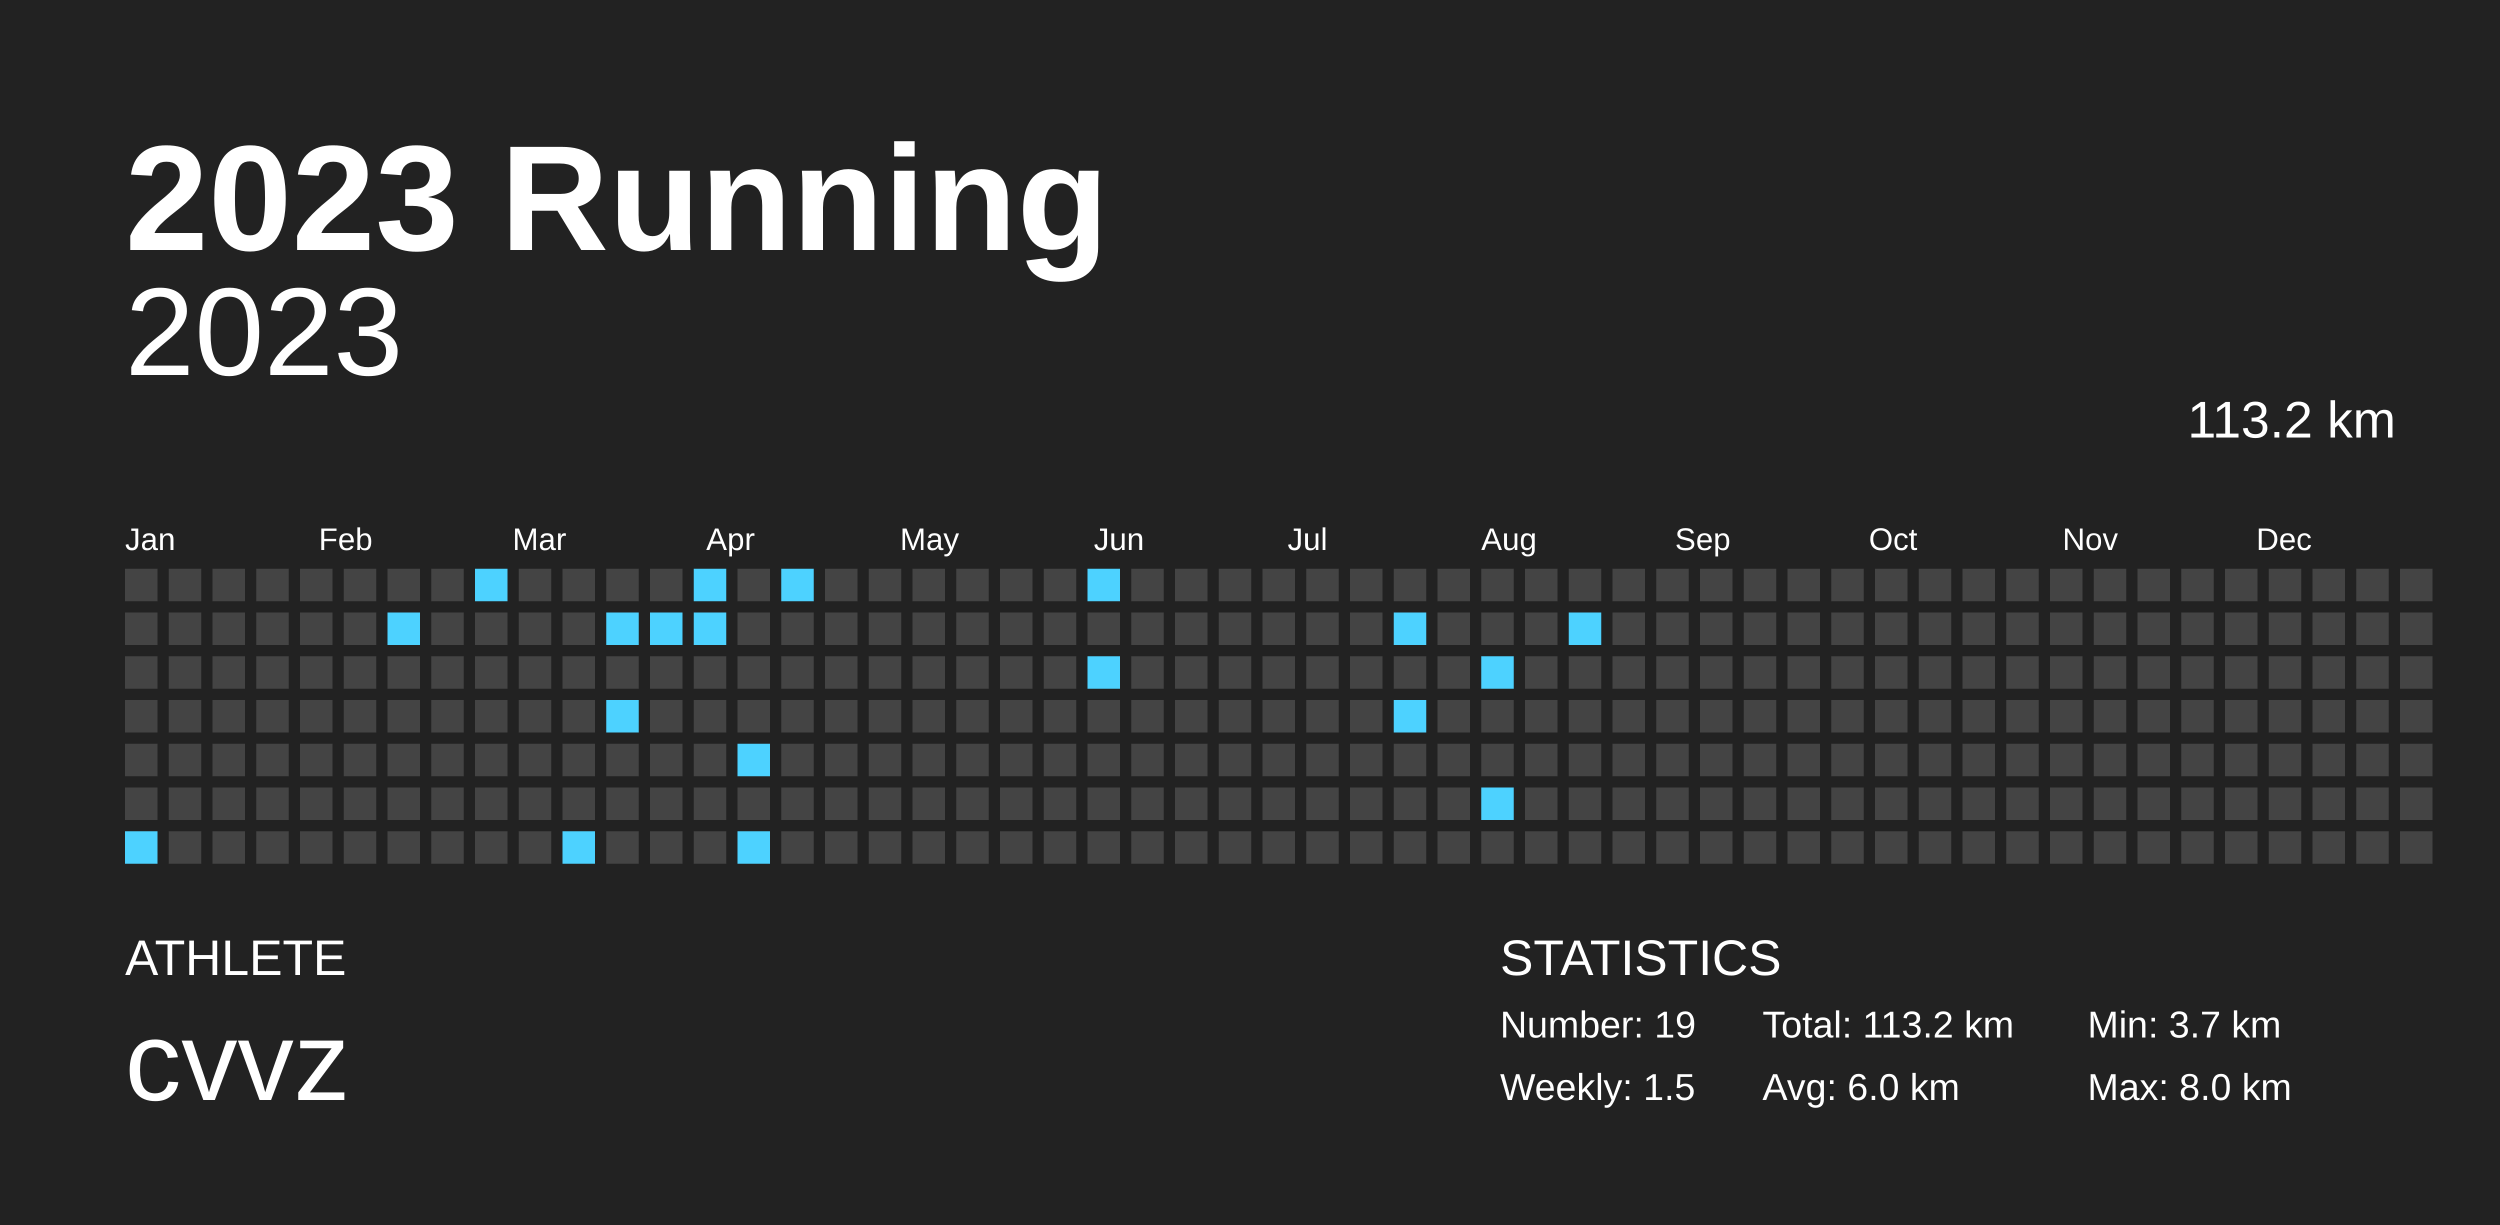
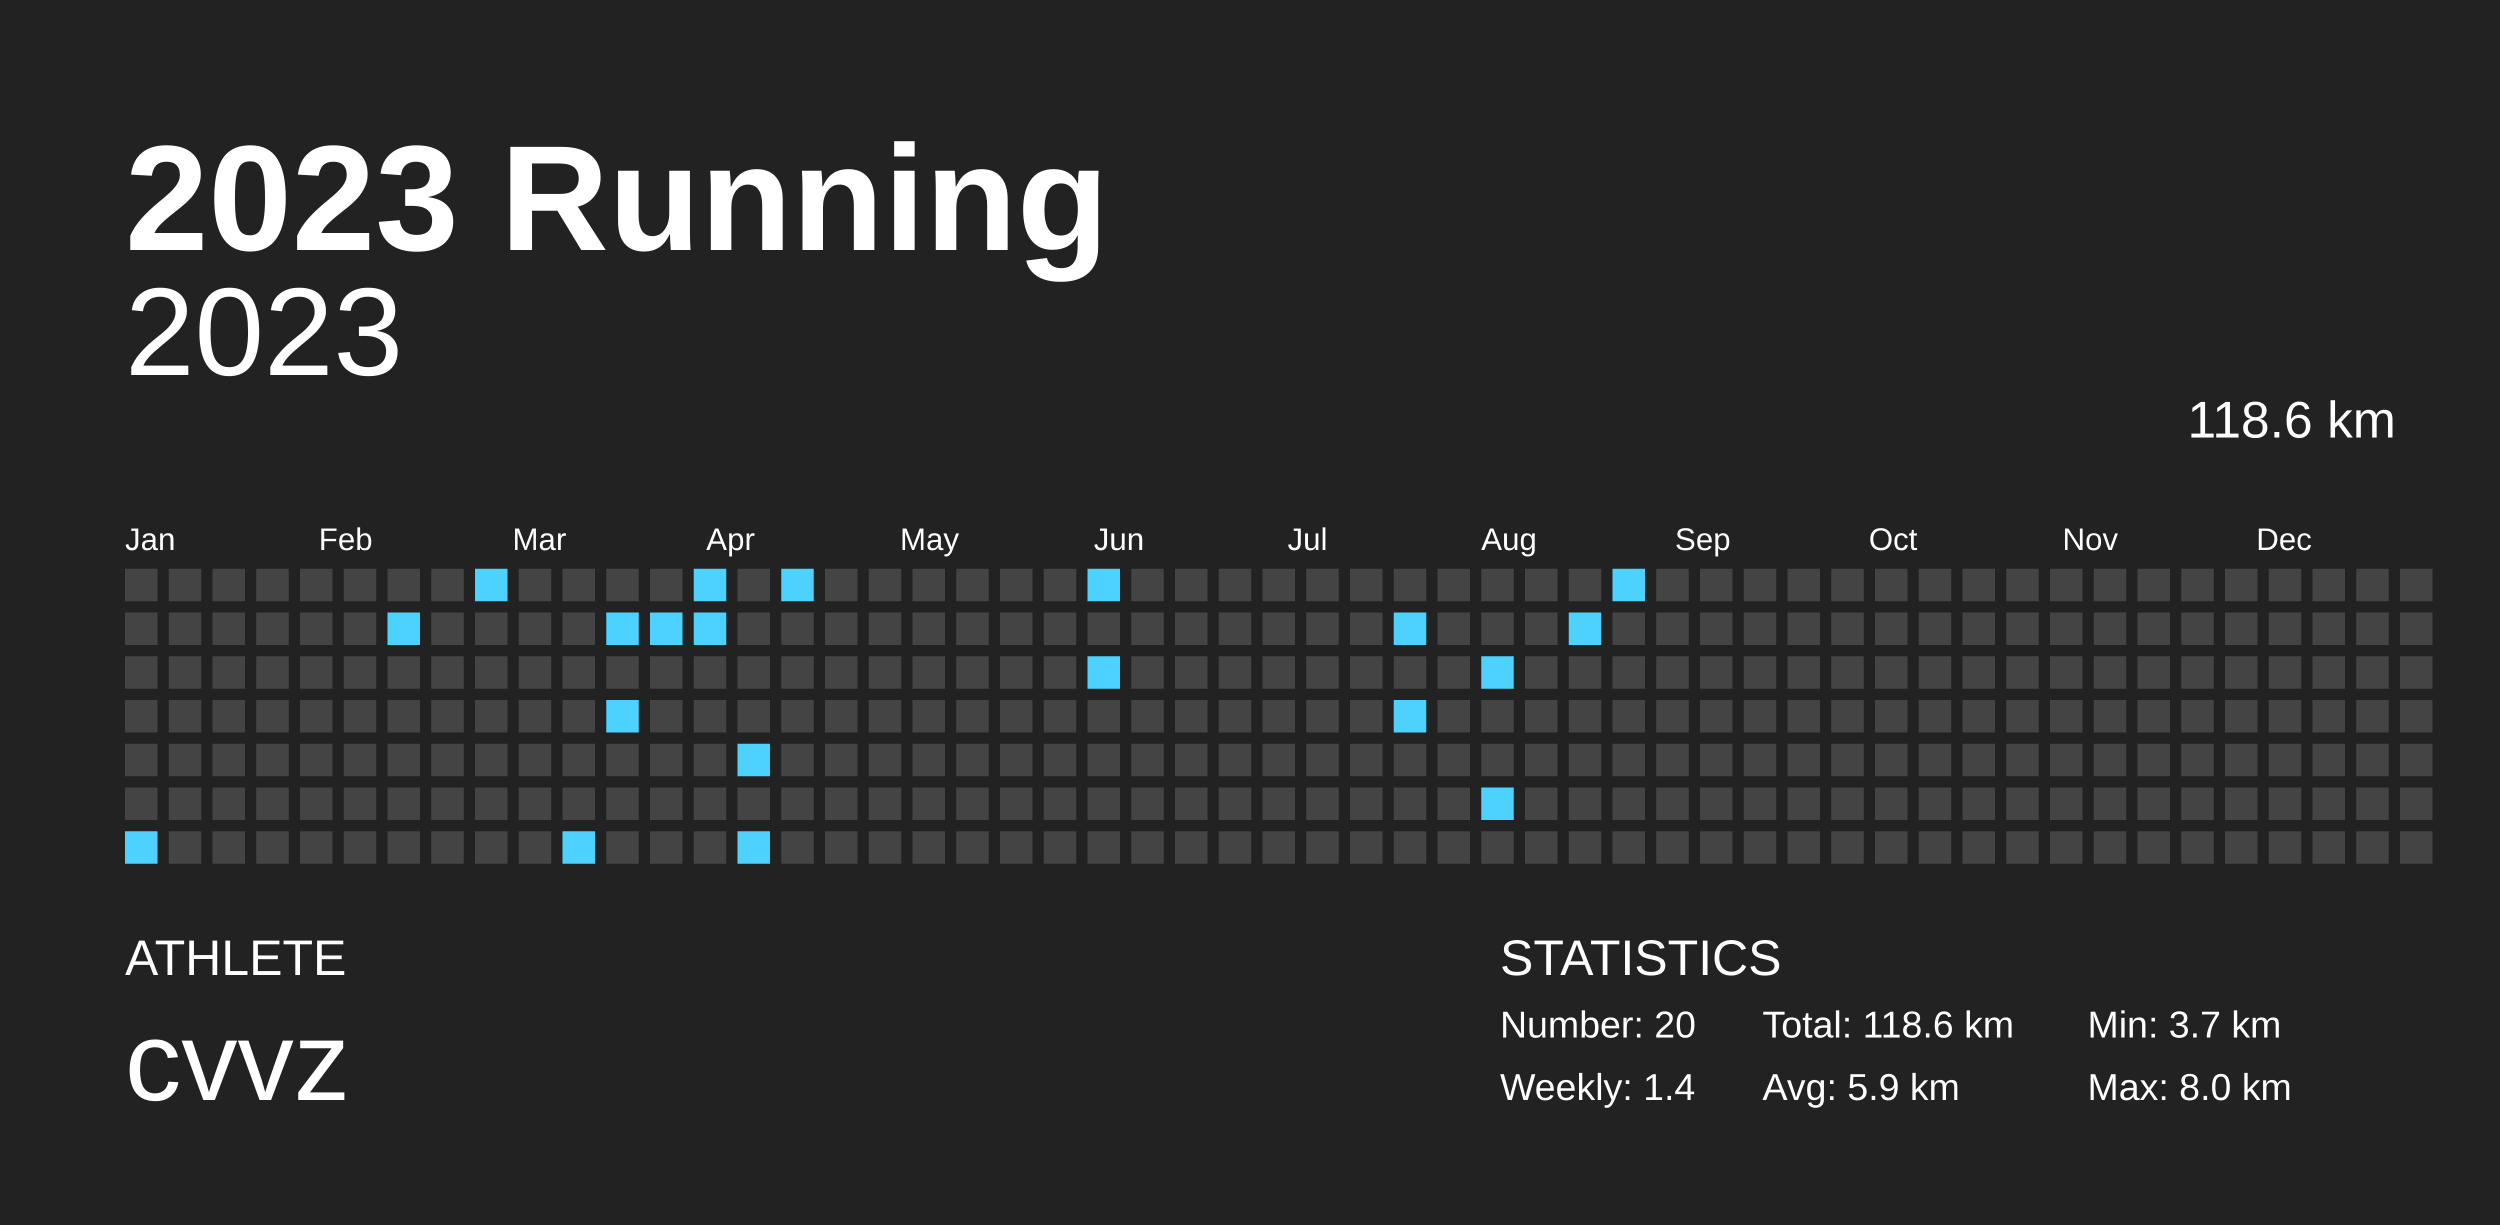
<svg xmlns="http://www.w3.org/2000/svg" baseProfile="full" height="98mm" version="1.1" viewBox="0,0,200,98" width="200mm">
  <defs />
  <rect fill="#222222" height="98" width="200" x="0" y="0" />
  <text fill="#FFFFFF" style="font-size:12px; font-family:Arial; font-weight:bold;" x="10" y="20">2023 Running</text>
  <text fill="#FFFFFF" style="font-size:4px; font-family:Arial" x="10" y="78">ATHLETE</text>
  <text fill="#FFFFFF" style="font-size:9px; font-family:Arial" x="10" y="88">cvvz</text>
  <text fill="#FFFFFF" style="font-size:4px; font-family:Arial" x="120" y="78">STATISTICS</text>
-   <text fill="#FFFFFF" style="font-size:3px; font-family:Arial" x="120" y="83">Number: 19</text>
-   <text fill="#FFFFFF" style="font-size:3px; font-family:Arial" x="120" y="88">Weekly: 1.5</text>
-   <text fill="#FFFFFF" style="font-size:3px; font-family:Arial" x="141" y="83">Total: 113.2 km</text>
-   <text fill="#FFFFFF" style="font-size:3px; font-family:Arial" x="141" y="88">Avg: 6.0 km</text>
+   <text fill="#FFFFFF" style="font-size:3px; font-family:Arial" x="120" y="83">Number: 20</text>
+   <text fill="#FFFFFF" style="font-size:3px; font-family:Arial" x="120" y="88">Weekly: 1.4</text>
+   <text fill="#FFFFFF" style="font-size:3px; font-family:Arial" x="141" y="83">Total: 118.6 km</text>
+   <text fill="#FFFFFF" style="font-size:3px; font-family:Arial" x="141" y="88">Avg: 5.9 km</text>
  <text fill="#FFFFFF" style="font-size:3px; font-family:Arial" x="167" y="83">Min: 3.7 km</text>
  <text fill="#FFFFFF" style="font-size:3px; font-family:Arial" x="167" y="88">Max: 8.0 km</text>
  <text alignment-baseline="hanging" fill="#FFFFFF" style="font-size:10.0px; font-family:Arial;" x="10" y="30">2023</text>
-   <text alignment-baseline="hanging" fill="#FFFFFF" style="font-size:4.125px; font-family:Arial;" x="175" y="35">113.2 km</text>
+   <text alignment-baseline="hanging" fill="#FFFFFF" style="font-size:4.125px; font-family:Arial;" x="175" y="35">118.6 km</text>
  <text fill="#FFFFFF" style="font-size:2.5px; font-family:Arial" x="10.0" y="44">Jan</text>
  <text fill="#FFFFFF" style="font-size:2.5px; font-family:Arial" x="25.5" y="44">Feb</text>
  <text fill="#FFFFFF" style="font-size:2.5px; font-family:Arial" x="41.0" y="44">Mar</text>
  <text fill="#FFFFFF" style="font-size:2.5px; font-family:Arial" x="56.5" y="44">Apr</text>
  <text fill="#FFFFFF" style="font-size:2.5px; font-family:Arial" x="72.0" y="44">May</text>
  <text fill="#FFFFFF" style="font-size:2.5px; font-family:Arial" x="87.5" y="44">Jun</text>
  <text fill="#FFFFFF" style="font-size:2.5px; font-family:Arial" x="103.0" y="44">Jul</text>
  <text fill="#FFFFFF" style="font-size:2.5px; font-family:Arial" x="118.5" y="44">Aug</text>
  <text fill="#FFFFFF" style="font-size:2.5px; font-family:Arial" x="134.0" y="44">Sep</text>
  <text fill="#FFFFFF" style="font-size:2.5px; font-family:Arial" x="149.5" y="44">Oct</text>
  <text fill="#FFFFFF" style="font-size:2.5px; font-family:Arial" x="165.0" y="44">Nov</text>
  <text fill="#FFFFFF" style="font-size:2.5px; font-family:Arial" x="180.5" y="44">Dec</text>
  <rect fill="#444444" height="2.6" width="2.6" x="10.0" y="45.5" />
  <rect fill="#444444" height="2.6" width="2.6" x="10.0" y="49.0" />
  <rect fill="#444444" height="2.6" width="2.6" x="10.0" y="52.5" />
  <rect fill="#444444" height="2.6" width="2.6" x="10.0" y="56.0" />
  <rect fill="#444444" height="2.6" width="2.6" x="10.0" y="59.5" />
  <rect fill="#444444" height="2.6" width="2.6" x="10.0" y="63.0" />
  <rect fill="#4dd2ff" height="2.6" width="2.6" x="10.0" y="66.5" />
  <rect fill="#444444" height="2.6" width="2.6" x="13.5" y="45.5" />
  <rect fill="#444444" height="2.6" width="2.6" x="13.5" y="49.0" />
  <rect fill="#444444" height="2.6" width="2.6" x="13.5" y="52.5" />
  <rect fill="#444444" height="2.6" width="2.6" x="13.5" y="56.0" />
  <rect fill="#444444" height="2.6" width="2.6" x="13.5" y="59.5" />
  <rect fill="#444444" height="2.6" width="2.6" x="13.5" y="63.0" />
  <rect fill="#444444" height="2.6" width="2.6" x="13.5" y="66.5" />
  <rect fill="#444444" height="2.6" width="2.6" x="17.0" y="45.5" />
  <rect fill="#444444" height="2.6" width="2.6" x="17.0" y="49.0" />
  <rect fill="#444444" height="2.6" width="2.6" x="17.0" y="52.5" />
  <rect fill="#444444" height="2.6" width="2.6" x="17.0" y="56.0" />
  <rect fill="#444444" height="2.6" width="2.6" x="17.0" y="59.5" />
  <rect fill="#444444" height="2.6" width="2.6" x="17.0" y="63.0" />
  <rect fill="#444444" height="2.6" width="2.6" x="17.0" y="66.5" />
  <rect fill="#444444" height="2.6" width="2.6" x="20.5" y="45.5" />
  <rect fill="#444444" height="2.6" width="2.6" x="20.5" y="49.0" />
  <rect fill="#444444" height="2.6" width="2.6" x="20.5" y="52.5" />
  <rect fill="#444444" height="2.6" width="2.6" x="20.5" y="56.0" />
  <rect fill="#444444" height="2.6" width="2.6" x="20.5" y="59.5" />
  <rect fill="#444444" height="2.6" width="2.6" x="20.5" y="63.0" />
  <rect fill="#444444" height="2.6" width="2.6" x="20.5" y="66.5" />
  <rect fill="#444444" height="2.6" width="2.6" x="24.0" y="45.5" />
  <rect fill="#444444" height="2.6" width="2.6" x="24.0" y="49.0" />
  <rect fill="#444444" height="2.6" width="2.6" x="24.0" y="52.5" />
  <rect fill="#444444" height="2.6" width="2.6" x="24.0" y="56.0" />
  <rect fill="#444444" height="2.6" width="2.6" x="24.0" y="59.5" />
  <rect fill="#444444" height="2.6" width="2.6" x="24.0" y="63.0" />
  <rect fill="#444444" height="2.6" width="2.6" x="24.0" y="66.5" />
  <rect fill="#444444" height="2.6" width="2.6" x="27.5" y="45.5" />
  <rect fill="#444444" height="2.6" width="2.6" x="27.5" y="49.0" />
  <rect fill="#444444" height="2.6" width="2.6" x="27.5" y="52.5" />
  <rect fill="#444444" height="2.6" width="2.6" x="27.5" y="56.0" />
  <rect fill="#444444" height="2.6" width="2.6" x="27.5" y="59.5" />
  <rect fill="#444444" height="2.6" width="2.6" x="27.5" y="63.0" />
  <rect fill="#444444" height="2.6" width="2.6" x="27.5" y="66.5" />
  <rect fill="#444444" height="2.6" width="2.6" x="31.0" y="45.5" />
  <rect fill="#4dd2ff" height="2.6" width="2.6" x="31.0" y="49.0" />
  <rect fill="#444444" height="2.6" width="2.6" x="31.0" y="52.5" />
  <rect fill="#444444" height="2.6" width="2.6" x="31.0" y="56.0" />
  <rect fill="#444444" height="2.6" width="2.6" x="31.0" y="59.5" />
  <rect fill="#444444" height="2.6" width="2.6" x="31.0" y="63.0" />
  <rect fill="#444444" height="2.6" width="2.6" x="31.0" y="66.5" />
  <rect fill="#444444" height="2.6" width="2.6" x="34.5" y="45.5" />
  <rect fill="#444444" height="2.6" width="2.6" x="34.5" y="49.0" />
  <rect fill="#444444" height="2.6" width="2.6" x="34.5" y="52.5" />
  <rect fill="#444444" height="2.6" width="2.6" x="34.5" y="56.0" />
  <rect fill="#444444" height="2.6" width="2.6" x="34.5" y="59.5" />
  <rect fill="#444444" height="2.6" width="2.6" x="34.5" y="63.0" />
  <rect fill="#444444" height="2.6" width="2.6" x="34.5" y="66.5" />
  <rect fill="#4dd2ff" height="2.6" width="2.6" x="38.0" y="45.5" />
  <rect fill="#444444" height="2.6" width="2.6" x="38.0" y="49.0" />
  <rect fill="#444444" height="2.6" width="2.6" x="38.0" y="52.5" />
  <rect fill="#444444" height="2.6" width="2.6" x="38.0" y="56.0" />
  <rect fill="#444444" height="2.6" width="2.6" x="38.0" y="59.5" />
  <rect fill="#444444" height="2.6" width="2.6" x="38.0" y="63.0" />
  <rect fill="#444444" height="2.6" width="2.6" x="38.0" y="66.5" />
  <rect fill="#444444" height="2.6" width="2.6" x="41.5" y="45.5" />
  <rect fill="#444444" height="2.6" width="2.6" x="41.5" y="49.0" />
  <rect fill="#444444" height="2.6" width="2.6" x="41.5" y="52.5" />
  <rect fill="#444444" height="2.6" width="2.6" x="41.5" y="56.0" />
  <rect fill="#444444" height="2.6" width="2.6" x="41.5" y="59.5" />
  <rect fill="#444444" height="2.6" width="2.6" x="41.5" y="63.0" />
  <rect fill="#444444" height="2.6" width="2.6" x="41.5" y="66.5" />
  <rect fill="#444444" height="2.6" width="2.6" x="45.0" y="45.5" />
  <rect fill="#444444" height="2.6" width="2.6" x="45.0" y="49.0" />
  <rect fill="#444444" height="2.6" width="2.6" x="45.0" y="52.5" />
  <rect fill="#444444" height="2.6" width="2.6" x="45.0" y="56.0" />
  <rect fill="#444444" height="2.6" width="2.6" x="45.0" y="59.5" />
  <rect fill="#444444" height="2.6" width="2.6" x="45.0" y="63.0" />
  <rect fill="#4dd2ff" height="2.6" width="2.6" x="45.0" y="66.5" />
  <rect fill="#444444" height="2.6" width="2.6" x="48.5" y="45.5" />
  <rect fill="#4dd2ff" height="2.6" width="2.6" x="48.5" y="49.0" />
  <rect fill="#444444" height="2.6" width="2.6" x="48.5" y="52.5" />
  <rect fill="#4dd2ff" height="2.6" width="2.6" x="48.5" y="56.0" />
  <rect fill="#444444" height="2.6" width="2.6" x="48.5" y="59.5" />
  <rect fill="#444444" height="2.6" width="2.6" x="48.5" y="63.0" />
  <rect fill="#444444" height="2.6" width="2.6" x="48.5" y="66.5" />
  <rect fill="#444444" height="2.6" width="2.6" x="52.0" y="45.5" />
  <rect fill="#4dd2ff" height="2.6" width="2.6" x="52.0" y="49.0" />
  <rect fill="#444444" height="2.6" width="2.6" x="52.0" y="52.5" />
  <rect fill="#444444" height="2.6" width="2.6" x="52.0" y="56.0" />
  <rect fill="#444444" height="2.6" width="2.6" x="52.0" y="59.5" />
  <rect fill="#444444" height="2.6" width="2.6" x="52.0" y="63.0" />
  <rect fill="#444444" height="2.6" width="2.6" x="52.0" y="66.5" />
  <rect fill="#4dd2ff" height="2.6" width="2.6" x="55.5" y="45.5" />
  <rect fill="#4dd2ff" height="2.6" width="2.6" x="55.5" y="49.0" />
  <rect fill="#444444" height="2.6" width="2.6" x="55.5" y="52.5" />
  <rect fill="#444444" height="2.6" width="2.6" x="55.5" y="56.0" />
  <rect fill="#444444" height="2.6" width="2.6" x="55.5" y="59.5" />
  <rect fill="#444444" height="2.6" width="2.6" x="55.5" y="63.0" />
  <rect fill="#444444" height="2.6" width="2.6" x="55.5" y="66.5" />
  <rect fill="#444444" height="2.6" width="2.6" x="59.0" y="45.5" />
  <rect fill="#444444" height="2.6" width="2.6" x="59.0" y="49.0" />
  <rect fill="#444444" height="2.6" width="2.6" x="59.0" y="52.5" />
  <rect fill="#444444" height="2.6" width="2.6" x="59.0" y="56.0" />
  <rect fill="#4dd2ff" height="2.6" width="2.6" x="59.0" y="59.5" />
  <rect fill="#444444" height="2.6" width="2.6" x="59.0" y="63.0" />
  <rect fill="#4dd2ff" height="2.6" width="2.6" x="59.0" y="66.5" />
  <rect fill="#4dd2ff" height="2.6" width="2.6" x="62.5" y="45.5" />
  <rect fill="#444444" height="2.6" width="2.6" x="62.5" y="49.0" />
  <rect fill="#444444" height="2.6" width="2.6" x="62.5" y="52.5" />
  <rect fill="#444444" height="2.6" width="2.6" x="62.5" y="56.0" />
  <rect fill="#444444" height="2.6" width="2.6" x="62.5" y="59.5" />
  <rect fill="#444444" height="2.6" width="2.6" x="62.5" y="63.0" />
  <rect fill="#444444" height="2.6" width="2.6" x="62.5" y="66.5" />
  <rect fill="#444444" height="2.6" width="2.6" x="66.0" y="45.5" />
  <rect fill="#444444" height="2.6" width="2.6" x="66.0" y="49.0" />
  <rect fill="#444444" height="2.6" width="2.6" x="66.0" y="52.5" />
  <rect fill="#444444" height="2.6" width="2.6" x="66.0" y="56.0" />
  <rect fill="#444444" height="2.6" width="2.6" x="66.0" y="59.5" />
  <rect fill="#444444" height="2.6" width="2.6" x="66.0" y="63.0" />
  <rect fill="#444444" height="2.6" width="2.6" x="66.0" y="66.5" />
  <rect fill="#444444" height="2.6" width="2.6" x="69.5" y="45.5" />
  <rect fill="#444444" height="2.6" width="2.6" x="69.5" y="49.0" />
  <rect fill="#444444" height="2.6" width="2.6" x="69.5" y="52.5" />
  <rect fill="#444444" height="2.6" width="2.6" x="69.5" y="56.0" />
  <rect fill="#444444" height="2.6" width="2.6" x="69.5" y="59.5" />
  <rect fill="#444444" height="2.6" width="2.6" x="69.5" y="63.0" />
  <rect fill="#444444" height="2.6" width="2.6" x="69.5" y="66.5" />
  <rect fill="#444444" height="2.6" width="2.6" x="73.0" y="45.5" />
  <rect fill="#444444" height="2.6" width="2.6" x="73.0" y="49.0" />
  <rect fill="#444444" height="2.6" width="2.6" x="73.0" y="52.5" />
  <rect fill="#444444" height="2.6" width="2.6" x="73.0" y="56.0" />
  <rect fill="#444444" height="2.6" width="2.6" x="73.0" y="59.5" />
  <rect fill="#444444" height="2.6" width="2.6" x="73.0" y="63.0" />
  <rect fill="#444444" height="2.6" width="2.6" x="73.0" y="66.5" />
  <rect fill="#444444" height="2.6" width="2.6" x="76.5" y="45.5" />
  <rect fill="#444444" height="2.6" width="2.6" x="76.5" y="49.0" />
  <rect fill="#444444" height="2.6" width="2.6" x="76.5" y="52.5" />
  <rect fill="#444444" height="2.6" width="2.6" x="76.5" y="56.0" />
  <rect fill="#444444" height="2.6" width="2.6" x="76.5" y="59.5" />
  <rect fill="#444444" height="2.6" width="2.6" x="76.5" y="63.0" />
  <rect fill="#444444" height="2.6" width="2.6" x="76.5" y="66.5" />
  <rect fill="#444444" height="2.6" width="2.6" x="80.0" y="45.5" />
  <rect fill="#444444" height="2.6" width="2.6" x="80.0" y="49.0" />
  <rect fill="#444444" height="2.6" width="2.6" x="80.0" y="52.5" />
  <rect fill="#444444" height="2.6" width="2.6" x="80.0" y="56.0" />
  <rect fill="#444444" height="2.6" width="2.6" x="80.0" y="59.5" />
  <rect fill="#444444" height="2.6" width="2.6" x="80.0" y="63.0" />
  <rect fill="#444444" height="2.6" width="2.6" x="80.0" y="66.5" />
  <rect fill="#444444" height="2.6" width="2.6" x="83.5" y="45.5" />
  <rect fill="#444444" height="2.6" width="2.6" x="83.5" y="49.0" />
  <rect fill="#444444" height="2.6" width="2.6" x="83.5" y="52.5" />
  <rect fill="#444444" height="2.6" width="2.6" x="83.5" y="56.0" />
  <rect fill="#444444" height="2.6" width="2.6" x="83.5" y="59.5" />
  <rect fill="#444444" height="2.6" width="2.6" x="83.5" y="63.0" />
  <rect fill="#444444" height="2.6" width="2.6" x="83.5" y="66.5" />
  <rect fill="#4dd2ff" height="2.6" width="2.6" x="87.0" y="45.5" />
  <rect fill="#444444" height="2.6" width="2.6" x="87.0" y="49.0" />
  <rect fill="#4dd2ff" height="2.6" width="2.6" x="87.0" y="52.5" />
  <rect fill="#444444" height="2.6" width="2.6" x="87.0" y="56.0" />
  <rect fill="#444444" height="2.6" width="2.6" x="87.0" y="59.5" />
  <rect fill="#444444" height="2.6" width="2.6" x="87.0" y="63.0" />
  <rect fill="#444444" height="2.6" width="2.6" x="87.0" y="66.5" />
  <rect fill="#444444" height="2.6" width="2.6" x="90.5" y="45.5" />
  <rect fill="#444444" height="2.6" width="2.6" x="90.5" y="49.0" />
  <rect fill="#444444" height="2.6" width="2.6" x="90.5" y="52.5" />
  <rect fill="#444444" height="2.6" width="2.6" x="90.5" y="56.0" />
  <rect fill="#444444" height="2.6" width="2.6" x="90.5" y="59.5" />
  <rect fill="#444444" height="2.6" width="2.6" x="90.5" y="63.0" />
  <rect fill="#444444" height="2.6" width="2.6" x="90.5" y="66.5" />
  <rect fill="#444444" height="2.6" width="2.6" x="94.0" y="45.5" />
  <rect fill="#444444" height="2.6" width="2.6" x="94.0" y="49.0" />
  <rect fill="#444444" height="2.6" width="2.6" x="94.0" y="52.5" />
  <rect fill="#444444" height="2.6" width="2.6" x="94.0" y="56.0" />
  <rect fill="#444444" height="2.6" width="2.6" x="94.0" y="59.5" />
  <rect fill="#444444" height="2.6" width="2.6" x="94.0" y="63.0" />
  <rect fill="#444444" height="2.6" width="2.6" x="94.0" y="66.5" />
  <rect fill="#444444" height="2.6" width="2.6" x="97.5" y="45.5" />
  <rect fill="#444444" height="2.6" width="2.6" x="97.5" y="49.0" />
  <rect fill="#444444" height="2.6" width="2.6" x="97.5" y="52.5" />
  <rect fill="#444444" height="2.6" width="2.6" x="97.5" y="56.0" />
  <rect fill="#444444" height="2.6" width="2.6" x="97.5" y="59.5" />
  <rect fill="#444444" height="2.6" width="2.6" x="97.5" y="63.0" />
  <rect fill="#444444" height="2.6" width="2.6" x="97.5" y="66.5" />
  <rect fill="#444444" height="2.6" width="2.6" x="101.0" y="45.5" />
  <rect fill="#444444" height="2.6" width="2.6" x="101.0" y="49.0" />
  <rect fill="#444444" height="2.6" width="2.6" x="101.0" y="52.5" />
  <rect fill="#444444" height="2.6" width="2.6" x="101.0" y="56.0" />
  <rect fill="#444444" height="2.6" width="2.6" x="101.0" y="59.5" />
  <rect fill="#444444" height="2.6" width="2.6" x="101.0" y="63.0" />
  <rect fill="#444444" height="2.6" width="2.6" x="101.0" y="66.5" />
  <rect fill="#444444" height="2.6" width="2.6" x="104.5" y="45.5" />
  <rect fill="#444444" height="2.6" width="2.6" x="104.5" y="49.0" />
  <rect fill="#444444" height="2.6" width="2.6" x="104.5" y="52.5" />
  <rect fill="#444444" height="2.6" width="2.6" x="104.5" y="56.0" />
  <rect fill="#444444" height="2.6" width="2.6" x="104.5" y="59.5" />
  <rect fill="#444444" height="2.6" width="2.6" x="104.5" y="63.0" />
  <rect fill="#444444" height="2.6" width="2.6" x="104.5" y="66.5" />
  <rect fill="#444444" height="2.6" width="2.6" x="108.0" y="45.5" />
  <rect fill="#444444" height="2.6" width="2.6" x="108.0" y="49.0" />
  <rect fill="#444444" height="2.6" width="2.6" x="108.0" y="52.5" />
  <rect fill="#444444" height="2.6" width="2.6" x="108.0" y="56.0" />
  <rect fill="#444444" height="2.6" width="2.6" x="108.0" y="59.5" />
  <rect fill="#444444" height="2.6" width="2.6" x="108.0" y="63.0" />
  <rect fill="#444444" height="2.6" width="2.6" x="108.0" y="66.5" />
  <rect fill="#444444" height="2.6" width="2.6" x="111.5" y="45.5" />
  <rect fill="#4dd2ff" height="2.6" width="2.6" x="111.5" y="49.0" />
  <rect fill="#444444" height="2.6" width="2.6" x="111.5" y="52.5" />
  <rect fill="#4dd2ff" height="2.6" width="2.6" x="111.5" y="56.0" />
  <rect fill="#444444" height="2.6" width="2.6" x="111.5" y="59.5" />
  <rect fill="#444444" height="2.6" width="2.6" x="111.5" y="63.0" />
  <rect fill="#444444" height="2.6" width="2.6" x="111.5" y="66.5" />
  <rect fill="#444444" height="2.6" width="2.6" x="115.0" y="45.5" />
  <rect fill="#444444" height="2.6" width="2.6" x="115.0" y="49.0" />
  <rect fill="#444444" height="2.6" width="2.6" x="115.0" y="52.5" />
  <rect fill="#444444" height="2.6" width="2.6" x="115.0" y="56.0" />
  <rect fill="#444444" height="2.6" width="2.6" x="115.0" y="59.5" />
  <rect fill="#444444" height="2.6" width="2.6" x="115.0" y="63.0" />
  <rect fill="#444444" height="2.6" width="2.6" x="115.0" y="66.5" />
  <rect fill="#444444" height="2.6" width="2.6" x="118.5" y="45.5" />
  <rect fill="#444444" height="2.6" width="2.6" x="118.5" y="49.0" />
  <rect fill="#4dd2ff" height="2.6" width="2.6" x="118.5" y="52.5" />
  <rect fill="#444444" height="2.6" width="2.6" x="118.5" y="56.0" />
  <rect fill="#444444" height="2.6" width="2.6" x="118.5" y="59.5" />
  <rect fill="#4dd2ff" height="2.6" width="2.6" x="118.5" y="63.0" />
  <rect fill="#444444" height="2.6" width="2.6" x="118.5" y="66.5" />
  <rect fill="#444444" height="2.6" width="2.6" x="122.0" y="45.5" />
  <rect fill="#444444" height="2.6" width="2.6" x="122.0" y="49.0" />
  <rect fill="#444444" height="2.6" width="2.6" x="122.0" y="52.5" />
  <rect fill="#444444" height="2.6" width="2.6" x="122.0" y="56.0" />
  <rect fill="#444444" height="2.6" width="2.6" x="122.0" y="59.5" />
  <rect fill="#444444" height="2.6" width="2.6" x="122.0" y="63.0" />
  <rect fill="#444444" height="2.6" width="2.6" x="122.0" y="66.5" />
  <rect fill="#444444" height="2.6" width="2.6" x="125.5" y="45.5" />
  <rect fill="#4dd2ff" height="2.6" width="2.6" x="125.5" y="49.0" />
  <rect fill="#444444" height="2.6" width="2.6" x="125.5" y="52.5" />
  <rect fill="#444444" height="2.6" width="2.6" x="125.5" y="56.0" />
  <rect fill="#444444" height="2.6" width="2.6" x="125.5" y="59.5" />
  <rect fill="#444444" height="2.6" width="2.6" x="125.5" y="63.0" />
  <rect fill="#444444" height="2.6" width="2.6" x="125.5" y="66.5" />
-   <rect fill="#444444" height="2.6" width="2.6" x="129.0" y="45.5" />
+   <rect fill="#4dd2ff" height="2.6" width="2.6" x="129.0" y="45.5" />
  <rect fill="#444444" height="2.6" width="2.6" x="129.0" y="49.0" />
  <rect fill="#444444" height="2.6" width="2.6" x="129.0" y="52.5" />
  <rect fill="#444444" height="2.6" width="2.6" x="129.0" y="56.0" />
  <rect fill="#444444" height="2.6" width="2.6" x="129.0" y="59.5" />
  <rect fill="#444444" height="2.6" width="2.6" x="129.0" y="63.0" />
  <rect fill="#444444" height="2.6" width="2.6" x="129.0" y="66.5" />
  <rect fill="#444444" height="2.6" width="2.6" x="132.5" y="45.5" />
  <rect fill="#444444" height="2.6" width="2.6" x="132.5" y="49.0" />
  <rect fill="#444444" height="2.6" width="2.6" x="132.5" y="52.5" />
  <rect fill="#444444" height="2.6" width="2.6" x="132.5" y="56.0" />
  <rect fill="#444444" height="2.6" width="2.6" x="132.5" y="59.5" />
  <rect fill="#444444" height="2.6" width="2.6" x="132.5" y="63.0" />
  <rect fill="#444444" height="2.6" width="2.6" x="132.5" y="66.5" />
  <rect fill="#444444" height="2.6" width="2.6" x="136.0" y="45.5" />
  <rect fill="#444444" height="2.6" width="2.6" x="136.0" y="49.0" />
  <rect fill="#444444" height="2.6" width="2.6" x="136.0" y="52.5" />
  <rect fill="#444444" height="2.6" width="2.6" x="136.0" y="56.0" />
  <rect fill="#444444" height="2.6" width="2.6" x="136.0" y="59.5" />
  <rect fill="#444444" height="2.6" width="2.6" x="136.0" y="63.0" />
  <rect fill="#444444" height="2.6" width="2.6" x="136.0" y="66.5" />
  <rect fill="#444444" height="2.6" width="2.6" x="139.5" y="45.5" />
  <rect fill="#444444" height="2.6" width="2.6" x="139.5" y="49.0" />
  <rect fill="#444444" height="2.6" width="2.6" x="139.5" y="52.5" />
  <rect fill="#444444" height="2.6" width="2.6" x="139.5" y="56.0" />
  <rect fill="#444444" height="2.6" width="2.6" x="139.5" y="59.5" />
  <rect fill="#444444" height="2.6" width="2.6" x="139.5" y="63.0" />
  <rect fill="#444444" height="2.6" width="2.6" x="139.5" y="66.5" />
  <rect fill="#444444" height="2.6" width="2.6" x="143.0" y="45.5" />
  <rect fill="#444444" height="2.6" width="2.6" x="143.0" y="49.0" />
  <rect fill="#444444" height="2.6" width="2.6" x="143.0" y="52.5" />
  <rect fill="#444444" height="2.6" width="2.6" x="143.0" y="56.0" />
  <rect fill="#444444" height="2.6" width="2.6" x="143.0" y="59.5" />
  <rect fill="#444444" height="2.6" width="2.6" x="143.0" y="63.0" />
  <rect fill="#444444" height="2.6" width="2.6" x="143.0" y="66.5" />
  <rect fill="#444444" height="2.6" width="2.6" x="146.5" y="45.5" />
  <rect fill="#444444" height="2.6" width="2.6" x="146.5" y="49.0" />
  <rect fill="#444444" height="2.6" width="2.6" x="146.5" y="52.5" />
  <rect fill="#444444" height="2.6" width="2.6" x="146.5" y="56.0" />
  <rect fill="#444444" height="2.6" width="2.6" x="146.5" y="59.5" />
  <rect fill="#444444" height="2.6" width="2.6" x="146.5" y="63.0" />
  <rect fill="#444444" height="2.6" width="2.6" x="146.5" y="66.5" />
  <rect fill="#444444" height="2.6" width="2.6" x="150.0" y="45.5" />
  <rect fill="#444444" height="2.6" width="2.6" x="150.0" y="49.0" />
  <rect fill="#444444" height="2.6" width="2.6" x="150.0" y="52.5" />
  <rect fill="#444444" height="2.6" width="2.6" x="150.0" y="56.0" />
  <rect fill="#444444" height="2.6" width="2.6" x="150.0" y="59.5" />
  <rect fill="#444444" height="2.6" width="2.6" x="150.0" y="63.0" />
  <rect fill="#444444" height="2.6" width="2.6" x="150.0" y="66.5" />
  <rect fill="#444444" height="2.6" width="2.6" x="153.5" y="45.5" />
  <rect fill="#444444" height="2.6" width="2.6" x="153.5" y="49.0" />
  <rect fill="#444444" height="2.6" width="2.6" x="153.5" y="52.5" />
  <rect fill="#444444" height="2.6" width="2.6" x="153.5" y="56.0" />
  <rect fill="#444444" height="2.6" width="2.6" x="153.5" y="59.5" />
  <rect fill="#444444" height="2.6" width="2.6" x="153.5" y="63.0" />
  <rect fill="#444444" height="2.6" width="2.6" x="153.5" y="66.5" />
  <rect fill="#444444" height="2.6" width="2.6" x="157.0" y="45.5" />
  <rect fill="#444444" height="2.6" width="2.6" x="157.0" y="49.0" />
  <rect fill="#444444" height="2.6" width="2.6" x="157.0" y="52.5" />
  <rect fill="#444444" height="2.6" width="2.6" x="157.0" y="56.0" />
  <rect fill="#444444" height="2.6" width="2.6" x="157.0" y="59.5" />
  <rect fill="#444444" height="2.6" width="2.6" x="157.0" y="63.0" />
  <rect fill="#444444" height="2.6" width="2.6" x="157.0" y="66.5" />
  <rect fill="#444444" height="2.6" width="2.6" x="160.5" y="45.5" />
  <rect fill="#444444" height="2.6" width="2.6" x="160.5" y="49.0" />
  <rect fill="#444444" height="2.6" width="2.6" x="160.5" y="52.5" />
  <rect fill="#444444" height="2.6" width="2.6" x="160.5" y="56.0" />
  <rect fill="#444444" height="2.6" width="2.6" x="160.5" y="59.5" />
  <rect fill="#444444" height="2.6" width="2.6" x="160.5" y="63.0" />
  <rect fill="#444444" height="2.6" width="2.6" x="160.5" y="66.5" />
  <rect fill="#444444" height="2.6" width="2.6" x="164.0" y="45.5" />
  <rect fill="#444444" height="2.6" width="2.6" x="164.0" y="49.0" />
  <rect fill="#444444" height="2.6" width="2.6" x="164.0" y="52.5" />
  <rect fill="#444444" height="2.6" width="2.6" x="164.0" y="56.0" />
  <rect fill="#444444" height="2.6" width="2.6" x="164.0" y="59.5" />
  <rect fill="#444444" height="2.6" width="2.6" x="164.0" y="63.0" />
  <rect fill="#444444" height="2.6" width="2.6" x="164.0" y="66.5" />
  <rect fill="#444444" height="2.6" width="2.6" x="167.5" y="45.5" />
  <rect fill="#444444" height="2.6" width="2.6" x="167.5" y="49.0" />
  <rect fill="#444444" height="2.6" width="2.6" x="167.5" y="52.5" />
  <rect fill="#444444" height="2.6" width="2.6" x="167.5" y="56.0" />
  <rect fill="#444444" height="2.6" width="2.6" x="167.5" y="59.5" />
  <rect fill="#444444" height="2.6" width="2.6" x="167.5" y="63.0" />
  <rect fill="#444444" height="2.6" width="2.6" x="167.5" y="66.5" />
  <rect fill="#444444" height="2.6" width="2.6" x="171.0" y="45.5" />
  <rect fill="#444444" height="2.6" width="2.6" x="171.0" y="49.0" />
  <rect fill="#444444" height="2.6" width="2.6" x="171.0" y="52.5" />
  <rect fill="#444444" height="2.6" width="2.6" x="171.0" y="56.0" />
  <rect fill="#444444" height="2.6" width="2.6" x="171.0" y="59.5" />
  <rect fill="#444444" height="2.6" width="2.6" x="171.0" y="63.0" />
  <rect fill="#444444" height="2.6" width="2.6" x="171.0" y="66.5" />
  <rect fill="#444444" height="2.6" width="2.6" x="174.5" y="45.5" />
  <rect fill="#444444" height="2.6" width="2.6" x="174.5" y="49.0" />
  <rect fill="#444444" height="2.6" width="2.6" x="174.5" y="52.5" />
  <rect fill="#444444" height="2.6" width="2.6" x="174.5" y="56.0" />
  <rect fill="#444444" height="2.6" width="2.6" x="174.5" y="59.5" />
  <rect fill="#444444" height="2.6" width="2.6" x="174.5" y="63.0" />
  <rect fill="#444444" height="2.6" width="2.6" x="174.5" y="66.5" />
  <rect fill="#444444" height="2.6" width="2.6" x="178.0" y="45.5" />
  <rect fill="#444444" height="2.6" width="2.6" x="178.0" y="49.0" />
  <rect fill="#444444" height="2.6" width="2.6" x="178.0" y="52.5" />
  <rect fill="#444444" height="2.6" width="2.6" x="178.0" y="56.0" />
  <rect fill="#444444" height="2.6" width="2.6" x="178.0" y="59.5" />
  <rect fill="#444444" height="2.6" width="2.6" x="178.0" y="63.0" />
  <rect fill="#444444" height="2.6" width="2.6" x="178.0" y="66.5" />
  <rect fill="#444444" height="2.6" width="2.6" x="181.5" y="45.5" />
  <rect fill="#444444" height="2.6" width="2.6" x="181.5" y="49.0" />
  <rect fill="#444444" height="2.6" width="2.6" x="181.5" y="52.5" />
  <rect fill="#444444" height="2.6" width="2.6" x="181.5" y="56.0" />
  <rect fill="#444444" height="2.6" width="2.6" x="181.5" y="59.5" />
  <rect fill="#444444" height="2.6" width="2.6" x="181.5" y="63.0" />
  <rect fill="#444444" height="2.6" width="2.6" x="181.5" y="66.5" />
  <rect fill="#444444" height="2.6" width="2.6" x="185.0" y="45.5" />
  <rect fill="#444444" height="2.6" width="2.6" x="185.0" y="49.0" />
  <rect fill="#444444" height="2.6" width="2.6" x="185.0" y="52.5" />
  <rect fill="#444444" height="2.6" width="2.6" x="185.0" y="56.0" />
  <rect fill="#444444" height="2.6" width="2.6" x="185.0" y="59.5" />
  <rect fill="#444444" height="2.6" width="2.6" x="185.0" y="63.0" />
  <rect fill="#444444" height="2.6" width="2.6" x="185.0" y="66.5" />
  <rect fill="#444444" height="2.6" width="2.6" x="188.5" y="45.5" />
  <rect fill="#444444" height="2.6" width="2.6" x="188.5" y="49.0" />
  <rect fill="#444444" height="2.6" width="2.6" x="188.5" y="52.5" />
  <rect fill="#444444" height="2.6" width="2.6" x="188.5" y="56.0" />
  <rect fill="#444444" height="2.6" width="2.6" x="188.5" y="59.5" />
  <rect fill="#444444" height="2.6" width="2.6" x="188.5" y="63.0" />
  <rect fill="#444444" height="2.6" width="2.6" x="188.5" y="66.5" />
  <rect fill="#444444" height="2.6" width="2.6" x="192.0" y="45.5" />
  <rect fill="#444444" height="2.6" width="2.6" x="192.0" y="49.0" />
  <rect fill="#444444" height="2.6" width="2.6" x="192.0" y="52.5" />
  <rect fill="#444444" height="2.6" width="2.6" x="192.0" y="56.0" />
  <rect fill="#444444" height="2.6" width="2.6" x="192.0" y="59.5" />
  <rect fill="#444444" height="2.6" width="2.6" x="192.0" y="63.0" />
  <rect fill="#444444" height="2.6" width="2.6" x="192.0" y="66.5" />
</svg>
